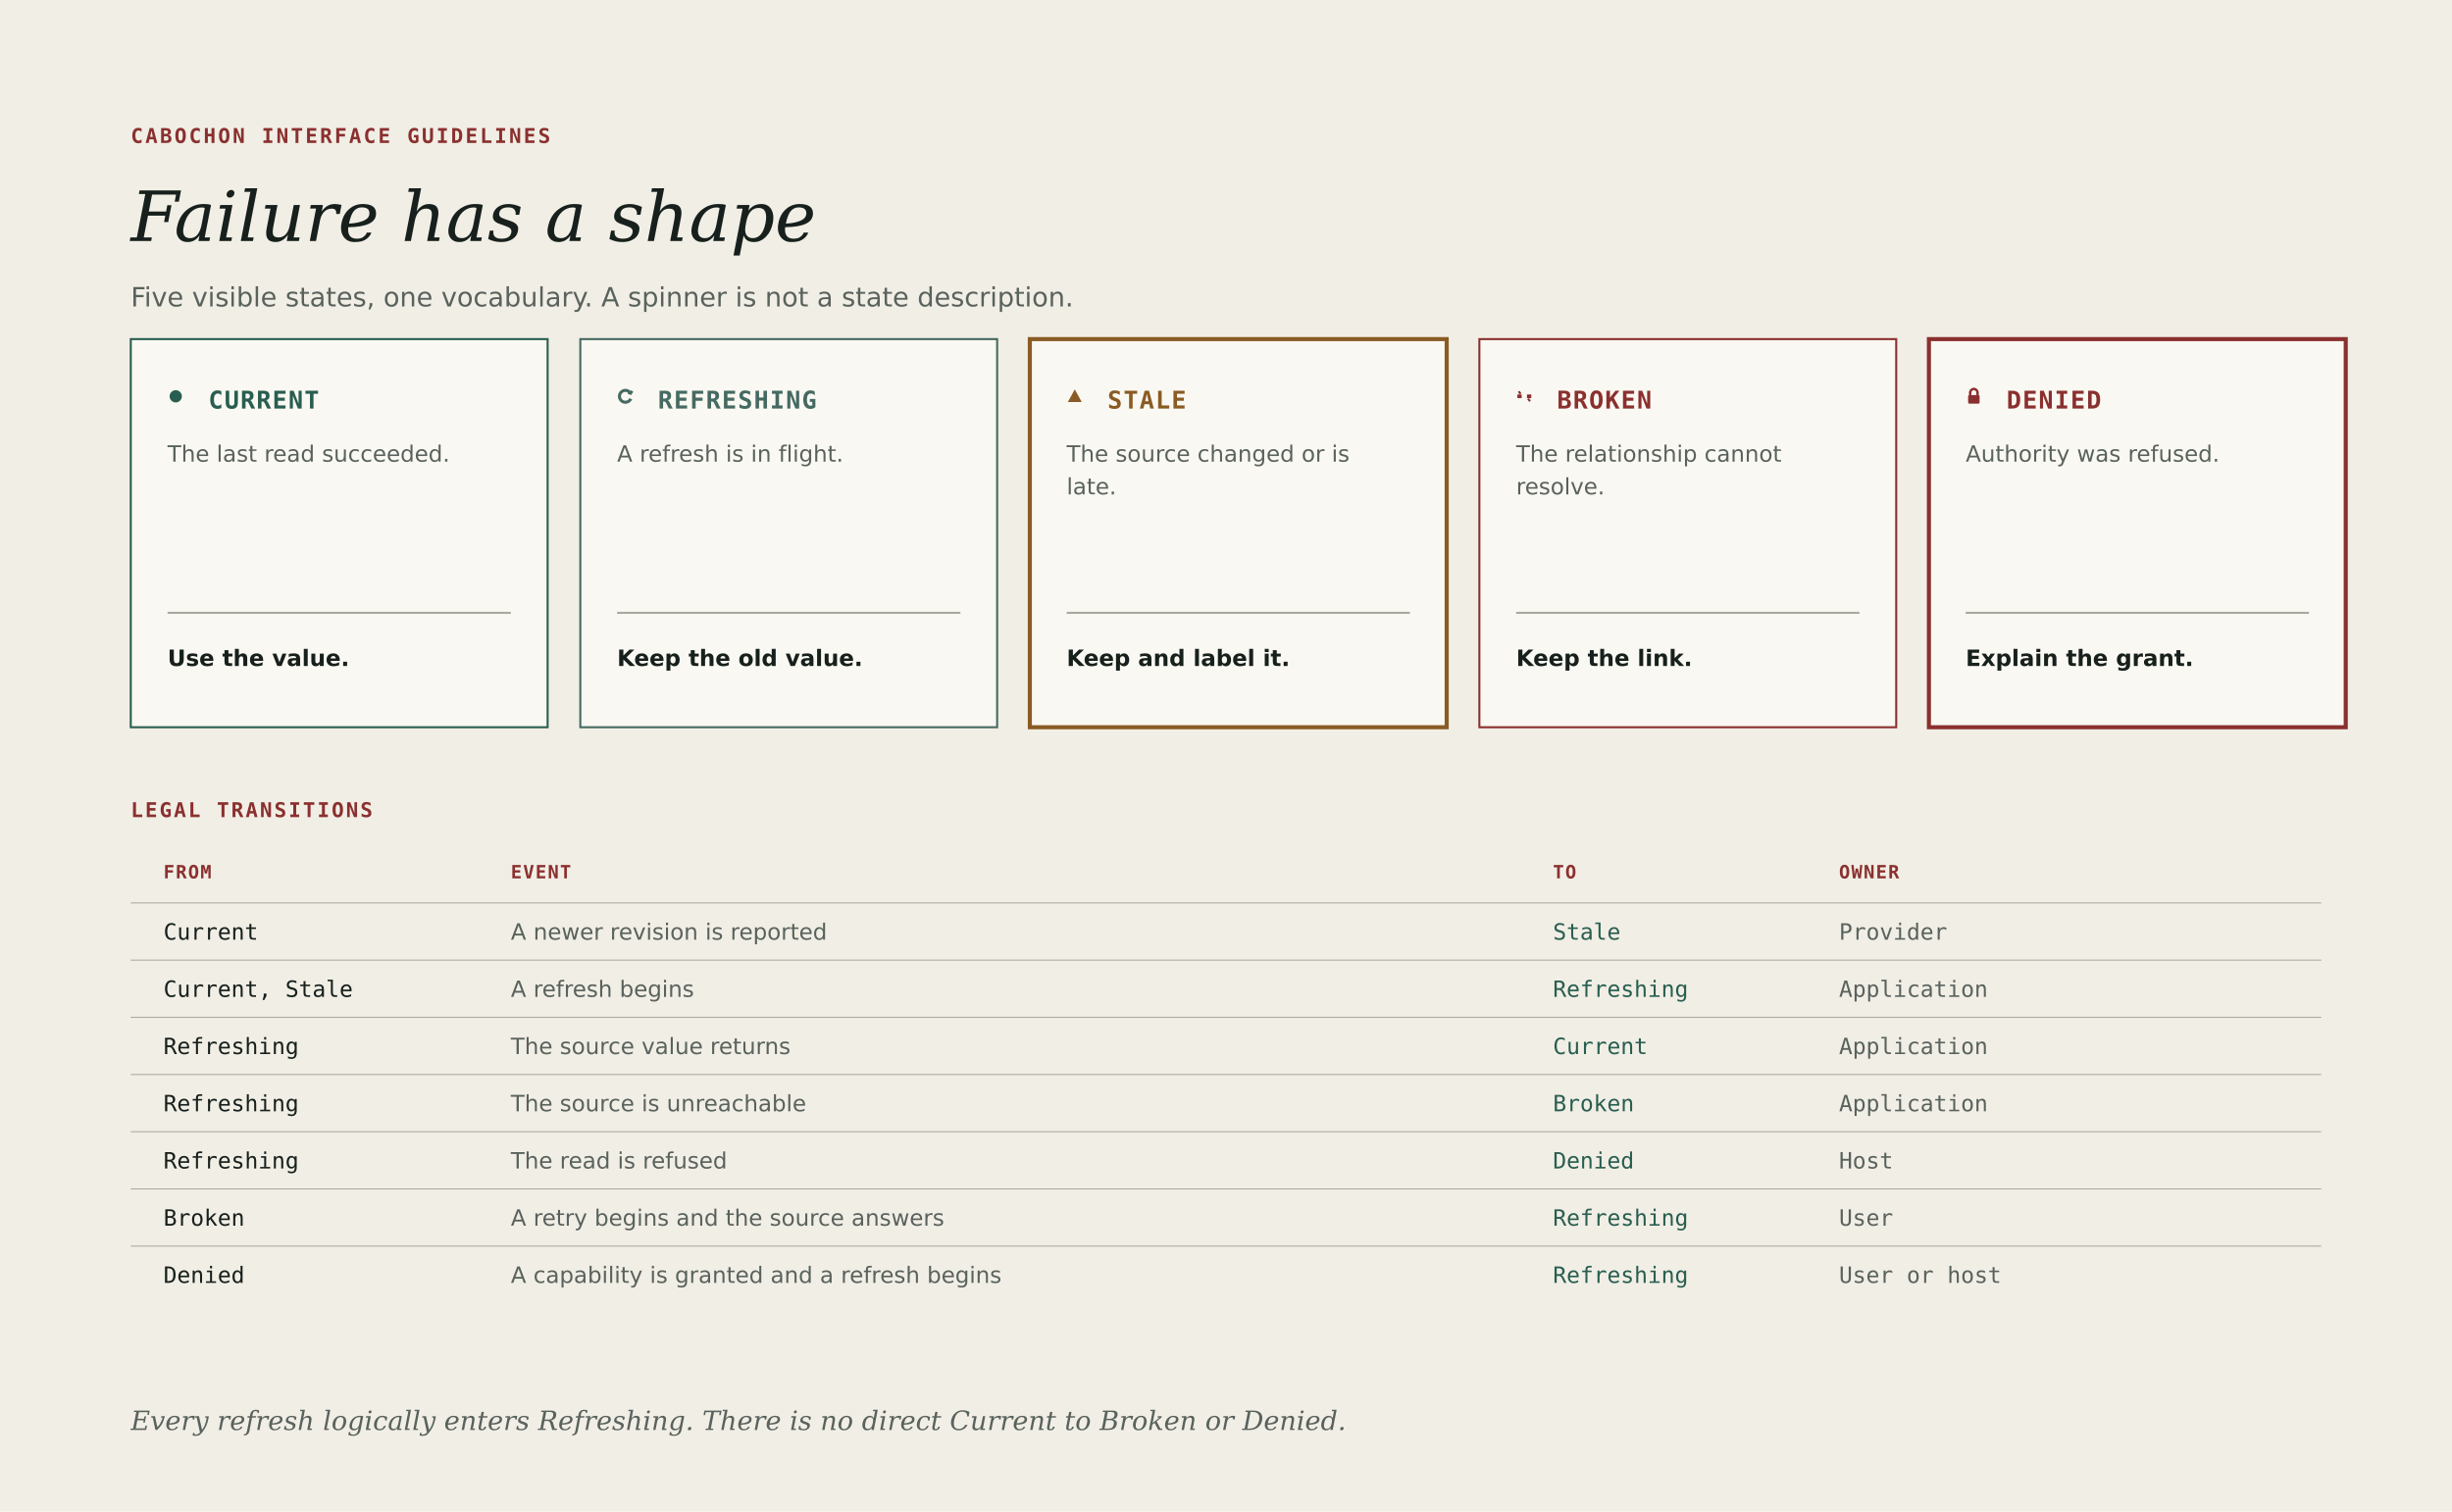
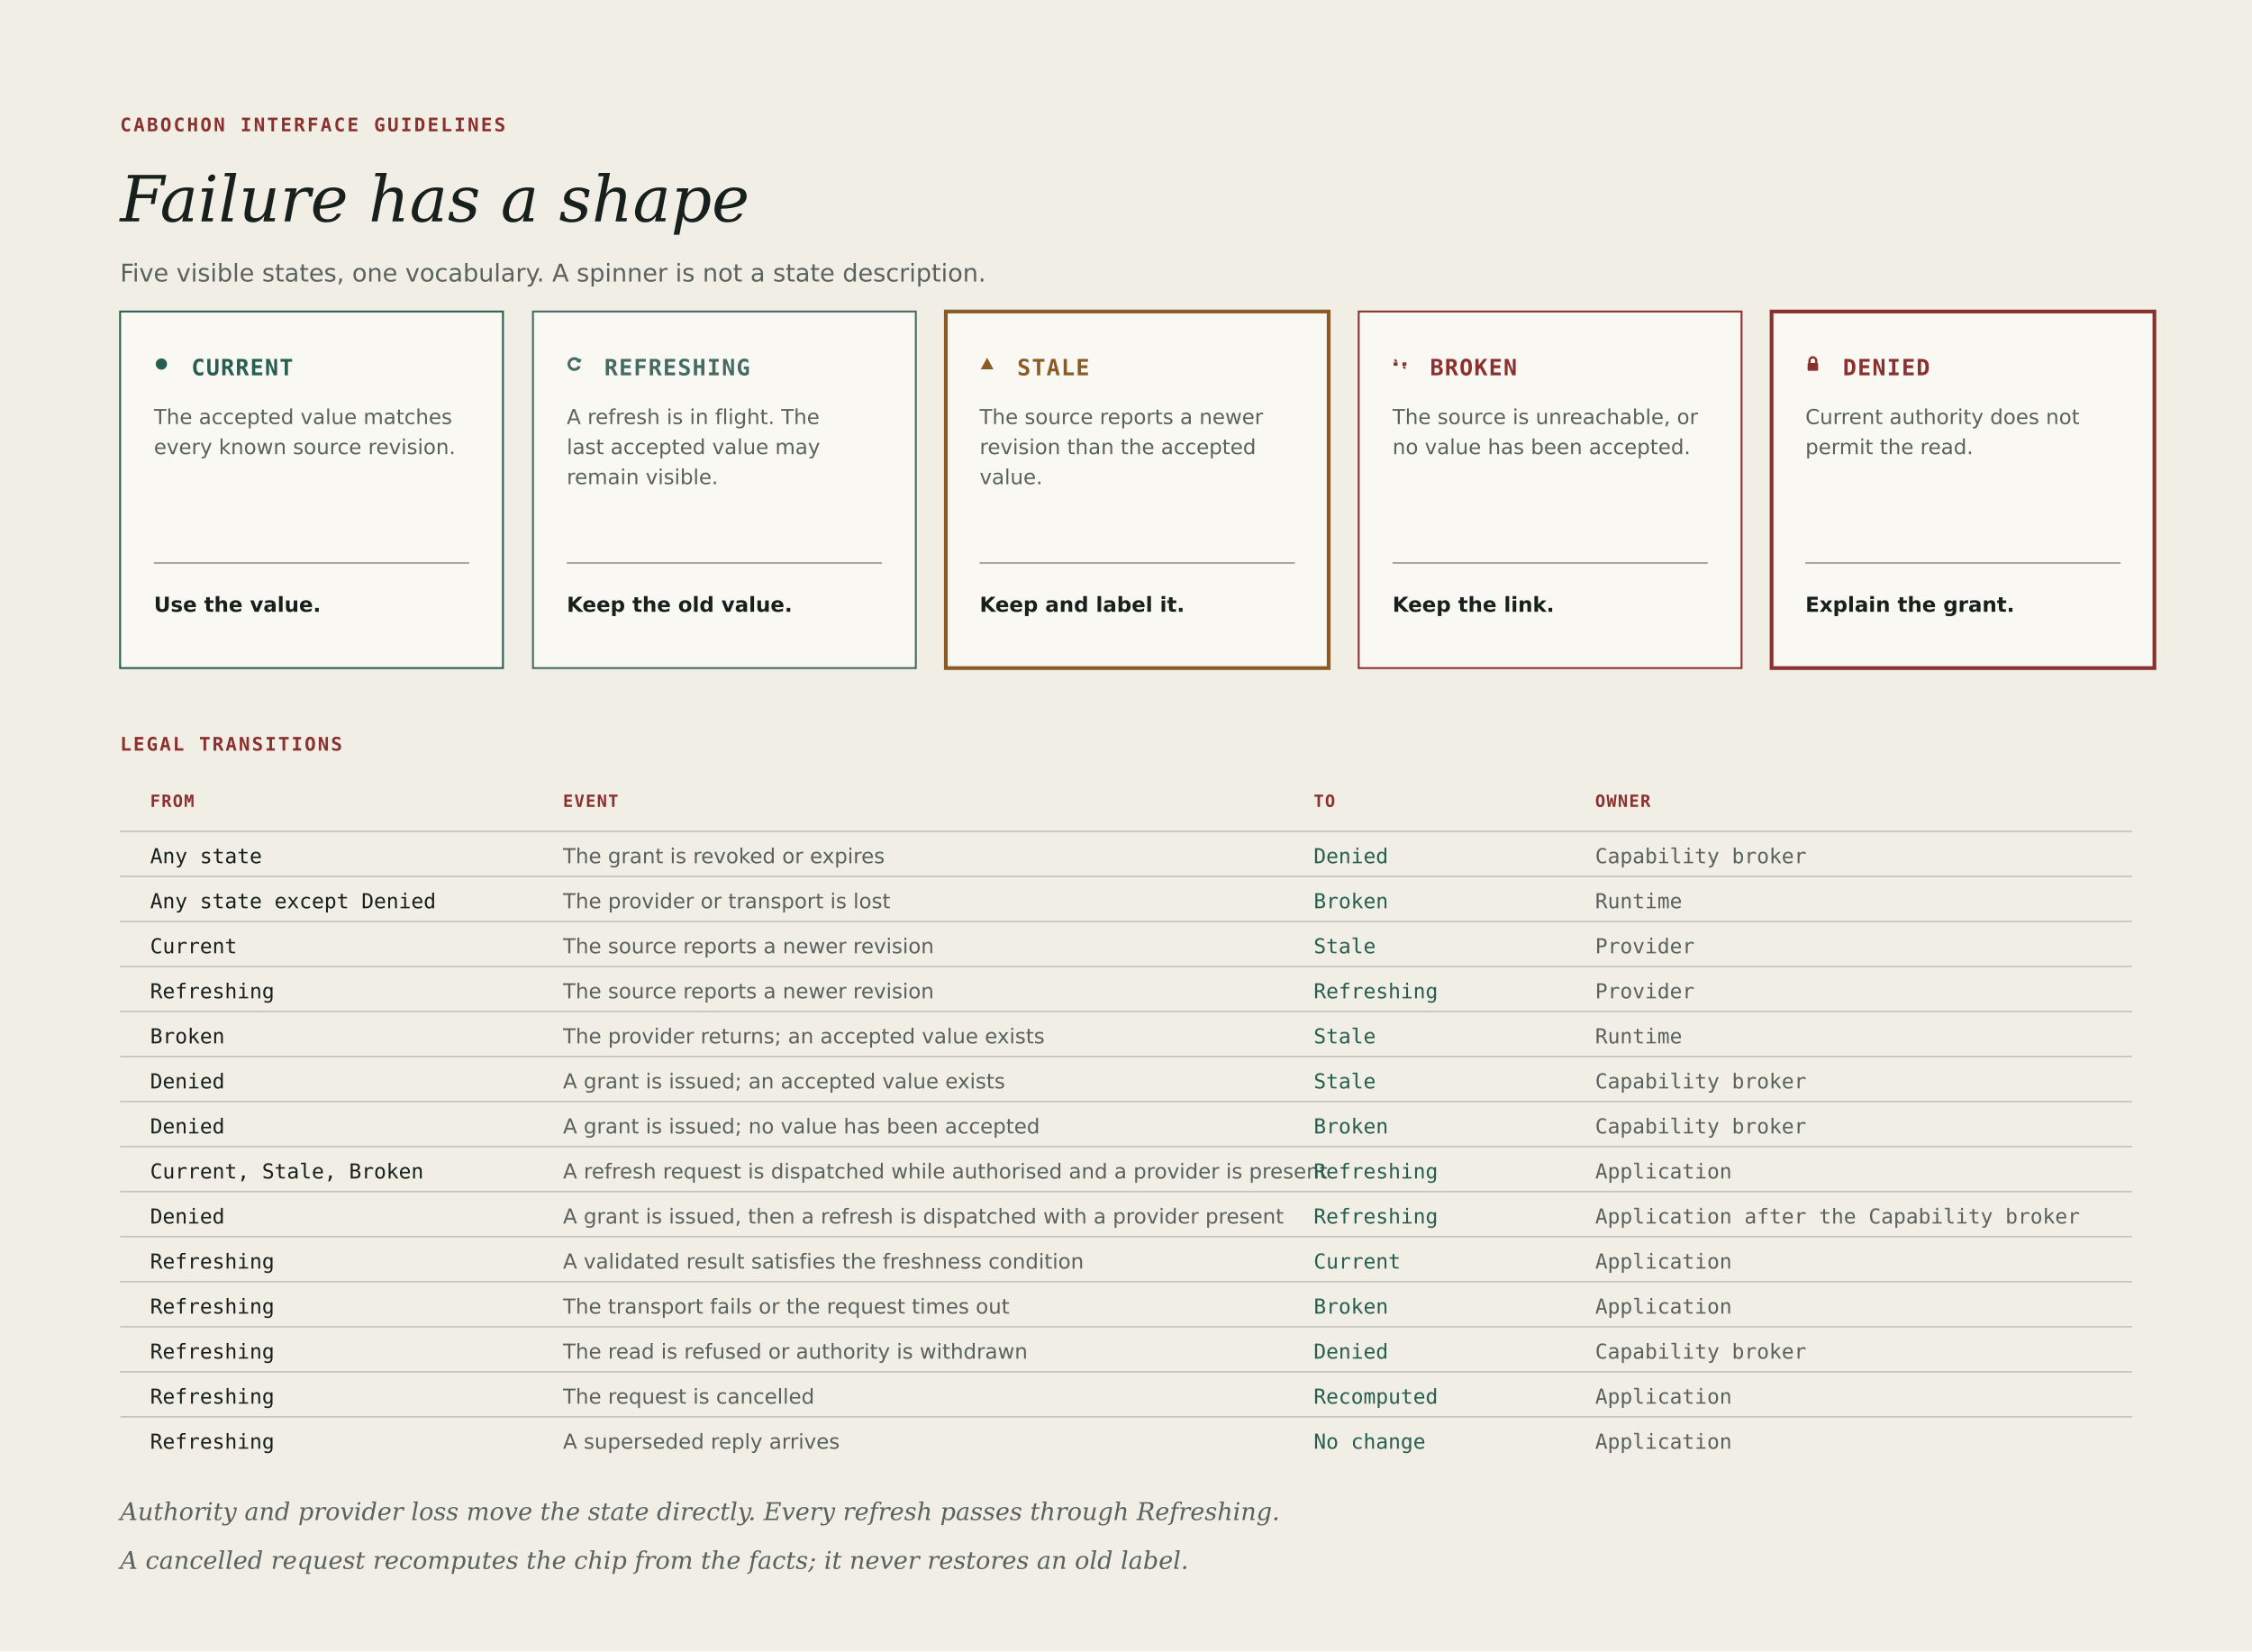
- <svg xmlns="http://www.w3.org/2000/svg" viewBox="0 0 1200 740" width="1200" height="740" role="img" data-figure-class="schematic" data-figure-profile="semantic" aria-labelledby="title desc">
-   <rect width="1200" height="740" fill="#F1EEE5" />
+ <svg xmlns="http://www.w3.org/2000/svg" viewBox="0 0 1200 880" width="1200" height="880" role="img" data-figure-class="schematic" data-figure-profile="semantic" aria-labelledby="title desc">
+   <rect width="1200" height="880" fill="#F1EEE5" />
  <text x="64" y="70" fill="#8A302F" font-family="'DejaVu Sans Mono', 'Liberation Mono', monospace" font-size="10" font-weight="bold" text-anchor="start" font-style="normal" letter-spacing="1.1">CABOCHON INTERFACE GUIDELINES</text>
  <text x="64" y="118" fill="#17201C" font-family="Georgia, 'DejaVu Serif', 'Times New Roman', serif" font-size="34" font-weight="normal" text-anchor="start" font-style="italic">Failure has a shape</text>
  <text x="64" y="150" fill="#59625D" font-family="'DejaVu Sans', 'Liberation Sans', Arial, sans-serif" font-size="13" font-weight="normal" text-anchor="start" font-style="normal">Five visible states, one vocabulary. A spinner is not a state description.</text>
  <g data-mark="dot">
    <rect x="64" y="166" width="204" height="190" fill="#FAF8F2" stroke="#285E50" stroke-width="1" rx="0" />
    <circle cx="86" cy="194" r="3" fill="#285E50" stroke-width="1" />
    <text x="102" y="200" fill="#285E50" font-family="'DejaVu Sans Mono', 'Liberation Mono', monospace" font-size="12" font-weight="bold" text-anchor="start" font-style="normal" letter-spacing="0.6" data-state="Current">CURRENT</text>
-     <text x="82" y="226" fill="#59625D" font-family="'DejaVu Sans', 'Liberation Sans', Arial, sans-serif" font-size="11" font-weight="normal" text-anchor="start" font-style="normal">The last read succeeded.</text>
+     <text x="82" y="226" fill="#59625D" font-family="'DejaVu Sans', 'Liberation Sans', Arial, sans-serif" font-size="11" font-weight="normal" text-anchor="start" font-style="normal">The accepted value matches</text>
+     <text x="82" y="242" fill="#59625D" font-family="'DejaVu Sans', 'Liberation Sans', Arial, sans-serif" font-size="11" font-weight="normal" text-anchor="start" font-style="normal">every known source revision.</text>
    <line x1="82" y1="300" x2="250" y2="300" stroke="#AAA99F" stroke-width="1" />
    <text x="82" y="326" fill="#17201C" font-family="'DejaVu Sans', 'Liberation Sans', Arial, sans-serif" font-size="11" font-weight="bold" text-anchor="start" font-style="normal">Use the value.</text>
  </g>
  <g data-mark="arc">
    <rect x="284" y="166" width="204" height="190" fill="#FAF8F2" stroke="#456A62" stroke-width="1" rx="0" />
    <path d="M 308.60 192.60 A 2.9 2.9 0 1 0 308.70 195.20" fill="none" stroke="#456A62" stroke-width="1.5" />
    <path d="M 309.40 191.40 L 308.60 192.60 L 307.40 192.20" fill="none" stroke="#456A62" stroke-width="1.3" />
    <text x="322" y="200" fill="#456A62" font-family="'DejaVu Sans Mono', 'Liberation Mono', monospace" font-size="12" font-weight="bold" text-anchor="start" font-style="normal" letter-spacing="0.6" data-state="Refreshing">REFRESHING</text>
-     <text x="302" y="226" fill="#59625D" font-family="'DejaVu Sans', 'Liberation Sans', Arial, sans-serif" font-size="11" font-weight="normal" text-anchor="start" font-style="normal">A refresh is in flight.</text>
+     <text x="302" y="226" fill="#59625D" font-family="'DejaVu Sans', 'Liberation Sans', Arial, sans-serif" font-size="11" font-weight="normal" text-anchor="start" font-style="normal">A refresh is in flight. The</text>
+     <text x="302" y="242" fill="#59625D" font-family="'DejaVu Sans', 'Liberation Sans', Arial, sans-serif" font-size="11" font-weight="normal" text-anchor="start" font-style="normal">last accepted value may</text>
+     <text x="302" y="258" fill="#59625D" font-family="'DejaVu Sans', 'Liberation Sans', Arial, sans-serif" font-size="11" font-weight="normal" text-anchor="start" font-style="normal">remain visible.</text>
    <line x1="302" y1="300" x2="470" y2="300" stroke="#AAA99F" stroke-width="1" />
    <text x="302" y="326" fill="#17201C" font-family="'DejaVu Sans', 'Liberation Sans', Arial, sans-serif" font-size="11" font-weight="bold" text-anchor="start" font-style="normal">Keep the old value.</text>
  </g>
  <g data-mark="triangle">
    <rect x="504" y="166" width="204" height="190" fill="#FAF8F2" stroke="#8A5B24" stroke-width="2" rx="0" />
    <path d="M 526.00 190.60 L 529.40 196.80 L 522.60 196.80 Z" fill="#8A5B24" stroke-width="1" />
    <text x="542" y="200" fill="#8A5B24" font-family="'DejaVu Sans Mono', 'Liberation Mono', monospace" font-size="12" font-weight="bold" text-anchor="start" font-style="normal" letter-spacing="0.6" data-state="Stale">STALE</text>
-     <text x="522" y="226" fill="#59625D" font-family="'DejaVu Sans', 'Liberation Sans', Arial, sans-serif" font-size="11" font-weight="normal" text-anchor="start" font-style="normal">The source changed or is</text>
-     <text x="522" y="242" fill="#59625D" font-family="'DejaVu Sans', 'Liberation Sans', Arial, sans-serif" font-size="11" font-weight="normal" text-anchor="start" font-style="normal">late.</text>
+     <text x="522" y="226" fill="#59625D" font-family="'DejaVu Sans', 'Liberation Sans', Arial, sans-serif" font-size="11" font-weight="normal" text-anchor="start" font-style="normal">The source reports a newer</text>
+     <text x="522" y="242" fill="#59625D" font-family="'DejaVu Sans', 'Liberation Sans', Arial, sans-serif" font-size="11" font-weight="normal" text-anchor="start" font-style="normal">revision than the accepted</text>
+     <text x="522" y="258" fill="#59625D" font-family="'DejaVu Sans', 'Liberation Sans', Arial, sans-serif" font-size="11" font-weight="normal" text-anchor="start" font-style="normal">value.</text>
    <line x1="522" y1="300" x2="690" y2="300" stroke="#AAA99F" stroke-width="1" />
    <text x="522" y="326" fill="#17201C" font-family="'DejaVu Sans', 'Liberation Sans', Arial, sans-serif" font-size="11" font-weight="bold" text-anchor="start" font-style="normal">Keep and label it.</text>
  </g>
  <g data-mark="broken">
    <rect x="724" y="166" width="204" height="190" fill="#FAF8F2" stroke="#8A302F" stroke-width="1" rx="0" />
    <line x1="742.6" y1="194" x2="744.7" y2="194" stroke="#8A302F" stroke-width="1.8" />
    <line x1="747.3" y1="194" x2="749.4" y2="194" stroke="#8A302F" stroke-width="1.8" />
    <line x1="743.2" y1="191.6" x2="744.2" y2="192.8" stroke="#8A302F" stroke-width="1" />
    <line x1="748.8" y1="196.4" x2="747.8" y2="195.2" stroke="#8A302F" stroke-width="1" />
    <text x="762" y="200" fill="#8A302F" font-family="'DejaVu Sans Mono', 'Liberation Mono', monospace" font-size="12" font-weight="bold" text-anchor="start" font-style="normal" letter-spacing="0.6" data-state="Broken">BROKEN</text>
-     <text x="742" y="226" fill="#59625D" font-family="'DejaVu Sans', 'Liberation Sans', Arial, sans-serif" font-size="11" font-weight="normal" text-anchor="start" font-style="normal">The relationship cannot</text>
-     <text x="742" y="242" fill="#59625D" font-family="'DejaVu Sans', 'Liberation Sans', Arial, sans-serif" font-size="11" font-weight="normal" text-anchor="start" font-style="normal">resolve.</text>
+     <text x="742" y="226" fill="#59625D" font-family="'DejaVu Sans', 'Liberation Sans', Arial, sans-serif" font-size="11" font-weight="normal" text-anchor="start" font-style="normal">The source is unreachable, or</text>
+     <text x="742" y="242" fill="#59625D" font-family="'DejaVu Sans', 'Liberation Sans', Arial, sans-serif" font-size="11" font-weight="normal" text-anchor="start" font-style="normal">no value has been accepted.</text>
    <line x1="742" y1="300" x2="910" y2="300" stroke="#AAA99F" stroke-width="1" />
    <text x="742" y="326" fill="#17201C" font-family="'DejaVu Sans', 'Liberation Sans', Arial, sans-serif" font-size="11" font-weight="bold" text-anchor="start" font-style="normal">Keep the link.</text>
  </g>
  <g data-mark="lock">
    <rect x="944" y="166" width="204" height="190" fill="#FAF8F2" stroke="#8A302F" stroke-width="2" rx="0" />
    <path d="M 964.20 193.40 L 964.20 192.20 A 1.8 1.8 0 0 1 967.80 192.20 L 967.80 193.40" fill="none" stroke="#8A302F" stroke-width="1.2" />
    <rect x="963.2" y="193.4" width="5.6" height="4.2" fill="#8A302F" stroke-width="1" rx="0.6" />
    <text x="982" y="200" fill="#8A302F" font-family="'DejaVu Sans Mono', 'Liberation Mono', monospace" font-size="12" font-weight="bold" text-anchor="start" font-style="normal" letter-spacing="0.6" data-state="Denied">DENIED</text>
-     <text x="962" y="226" fill="#59625D" font-family="'DejaVu Sans', 'Liberation Sans', Arial, sans-serif" font-size="11" font-weight="normal" text-anchor="start" font-style="normal">Authority was refused.</text>
+     <text x="962" y="226" fill="#59625D" font-family="'DejaVu Sans', 'Liberation Sans', Arial, sans-serif" font-size="11" font-weight="normal" text-anchor="start" font-style="normal">Current authority does not</text>
+     <text x="962" y="242" fill="#59625D" font-family="'DejaVu Sans', 'Liberation Sans', Arial, sans-serif" font-size="11" font-weight="normal" text-anchor="start" font-style="normal">permit the read.</text>
    <line x1="962" y1="300" x2="1130" y2="300" stroke="#AAA99F" stroke-width="1" />
    <text x="962" y="326" fill="#17201C" font-family="'DejaVu Sans', 'Liberation Sans', Arial, sans-serif" font-size="11" font-weight="bold" text-anchor="start" font-style="normal">Explain the grant.</text>
  </g>
  <text x="64" y="400" fill="#8A302F" font-family="'DejaVu Sans Mono', 'Liberation Mono', monospace" font-size="10" font-weight="bold" text-anchor="start" font-style="normal" letter-spacing="1">LEGAL TRANSITIONS</text>
  <text x="80" y="430" fill="#8A302F" font-family="'DejaVu Sans Mono', 'Liberation Mono', monospace" font-size="9" font-weight="bold" text-anchor="start" font-style="normal" letter-spacing="0.6">FROM</text>
-   <text x="250" y="430" fill="#8A302F" font-family="'DejaVu Sans Mono', 'Liberation Mono', monospace" font-size="9" font-weight="bold" text-anchor="start" font-style="normal" letter-spacing="0.6">EVENT</text>
-   <text x="760" y="430" fill="#8A302F" font-family="'DejaVu Sans Mono', 'Liberation Mono', monospace" font-size="9" font-weight="bold" text-anchor="start" font-style="normal" letter-spacing="0.6">TO</text>
-   <text x="900" y="430" fill="#8A302F" font-family="'DejaVu Sans Mono', 'Liberation Mono', monospace" font-size="9" font-weight="bold" text-anchor="start" font-style="normal" letter-spacing="0.6">OWNER</text>
-   <line x1="64" y1="442" x2="1136" y2="442" stroke="#AAA99F" stroke-width="0.5" />
-   <text x="80" y="460" fill="#17201C" font-family="'DejaVu Sans Mono', 'Liberation Mono', monospace" font-size="11" font-weight="normal" text-anchor="start" font-style="normal">Current</text>
-   <text x="250" y="460" fill="#59625D" font-family="'DejaVu Sans', 'Liberation Sans', Arial, sans-serif" font-size="11" font-weight="normal" text-anchor="start" font-style="normal">A newer revision is reported</text>
-   <text x="760" y="460" fill="#285E50" font-family="'DejaVu Sans Mono', 'Liberation Mono', monospace" font-size="11" font-weight="normal" text-anchor="start" font-style="normal">Stale</text>
-   <text x="900" y="460" fill="#59625D" font-family="'DejaVu Sans Mono', 'Liberation Mono', monospace" font-size="11" font-weight="normal" text-anchor="start" font-style="normal">Provider</text>
-   <line x1="64" y1="470" x2="1136" y2="470" stroke="#AAA99F" stroke-width="0.5" />
-   <text x="80" y="488" fill="#17201C" font-family="'DejaVu Sans Mono', 'Liberation Mono', monospace" font-size="11" font-weight="normal" text-anchor="start" font-style="normal">Current, Stale</text>
-   <text x="250" y="488" fill="#59625D" font-family="'DejaVu Sans', 'Liberation Sans', Arial, sans-serif" font-size="11" font-weight="normal" text-anchor="start" font-style="normal">A refresh begins</text>
-   <text x="760" y="488" fill="#285E50" font-family="'DejaVu Sans Mono', 'Liberation Mono', monospace" font-size="11" font-weight="normal" text-anchor="start" font-style="normal">Refreshing</text>
-   <text x="900" y="488" fill="#59625D" font-family="'DejaVu Sans Mono', 'Liberation Mono', monospace" font-size="11" font-weight="normal" text-anchor="start" font-style="normal">Application</text>
-   <line x1="64" y1="498" x2="1136" y2="498" stroke="#AAA99F" stroke-width="0.5" />
-   <text x="80" y="516" fill="#17201C" font-family="'DejaVu Sans Mono', 'Liberation Mono', monospace" font-size="11" font-weight="normal" text-anchor="start" font-style="normal">Refreshing</text>
-   <text x="250" y="516" fill="#59625D" font-family="'DejaVu Sans', 'Liberation Sans', Arial, sans-serif" font-size="11" font-weight="normal" text-anchor="start" font-style="normal">The source value returns</text>
-   <text x="760" y="516" fill="#285E50" font-family="'DejaVu Sans Mono', 'Liberation Mono', monospace" font-size="11" font-weight="normal" text-anchor="start" font-style="normal">Current</text>
-   <text x="900" y="516" fill="#59625D" font-family="'DejaVu Sans Mono', 'Liberation Mono', monospace" font-size="11" font-weight="normal" text-anchor="start" font-style="normal">Application</text>
-   <line x1="64" y1="526" x2="1136" y2="526" stroke="#AAA99F" stroke-width="0.5" />
-   <text x="80" y="544" fill="#17201C" font-family="'DejaVu Sans Mono', 'Liberation Mono', monospace" font-size="11" font-weight="normal" text-anchor="start" font-style="normal">Refreshing</text>
-   <text x="250" y="544" fill="#59625D" font-family="'DejaVu Sans', 'Liberation Sans', Arial, sans-serif" font-size="11" font-weight="normal" text-anchor="start" font-style="normal">The source is unreachable</text>
-   <text x="760" y="544" fill="#285E50" font-family="'DejaVu Sans Mono', 'Liberation Mono', monospace" font-size="11" font-weight="normal" text-anchor="start" font-style="normal">Broken</text>
-   <text x="900" y="544" fill="#59625D" font-family="'DejaVu Sans Mono', 'Liberation Mono', monospace" font-size="11" font-weight="normal" text-anchor="start" font-style="normal">Application</text>
-   <line x1="64" y1="554" x2="1136" y2="554" stroke="#AAA99F" stroke-width="0.5" />
-   <text x="80" y="572" fill="#17201C" font-family="'DejaVu Sans Mono', 'Liberation Mono', monospace" font-size="11" font-weight="normal" text-anchor="start" font-style="normal">Refreshing</text>
-   <text x="250" y="572" fill="#59625D" font-family="'DejaVu Sans', 'Liberation Sans', Arial, sans-serif" font-size="11" font-weight="normal" text-anchor="start" font-style="normal">The read is refused</text>
-   <text x="760" y="572" fill="#285E50" font-family="'DejaVu Sans Mono', 'Liberation Mono', monospace" font-size="11" font-weight="normal" text-anchor="start" font-style="normal">Denied</text>
-   <text x="900" y="572" fill="#59625D" font-family="'DejaVu Sans Mono', 'Liberation Mono', monospace" font-size="11" font-weight="normal" text-anchor="start" font-style="normal">Host</text>
-   <line x1="64" y1="582" x2="1136" y2="582" stroke="#AAA99F" stroke-width="0.5" />
-   <text x="80" y="600" fill="#17201C" font-family="'DejaVu Sans Mono', 'Liberation Mono', monospace" font-size="11" font-weight="normal" text-anchor="start" font-style="normal">Broken</text>
-   <text x="250" y="600" fill="#59625D" font-family="'DejaVu Sans', 'Liberation Sans', Arial, sans-serif" font-size="11" font-weight="normal" text-anchor="start" font-style="normal">A retry begins and the source answers</text>
-   <text x="760" y="600" fill="#285E50" font-family="'DejaVu Sans Mono', 'Liberation Mono', monospace" font-size="11" font-weight="normal" text-anchor="start" font-style="normal">Refreshing</text>
-   <text x="900" y="600" fill="#59625D" font-family="'DejaVu Sans Mono', 'Liberation Mono', monospace" font-size="11" font-weight="normal" text-anchor="start" font-style="normal">User</text>
-   <line x1="64" y1="610" x2="1136" y2="610" stroke="#AAA99F" stroke-width="0.5" />
-   <text x="80" y="628" fill="#17201C" font-family="'DejaVu Sans Mono', 'Liberation Mono', monospace" font-size="11" font-weight="normal" text-anchor="start" font-style="normal">Denied</text>
-   <text x="250" y="628" fill="#59625D" font-family="'DejaVu Sans', 'Liberation Sans', Arial, sans-serif" font-size="11" font-weight="normal" text-anchor="start" font-style="normal">A capability is granted and a refresh begins</text>
-   <text x="760" y="628" fill="#285E50" font-family="'DejaVu Sans Mono', 'Liberation Mono', monospace" font-size="11" font-weight="normal" text-anchor="start" font-style="normal">Refreshing</text>
-   <text x="900" y="628" fill="#59625D" font-family="'DejaVu Sans Mono', 'Liberation Mono', monospace" font-size="11" font-weight="normal" text-anchor="start" font-style="normal">User or host</text>
-   <text x="64" y="700" fill="#59625D" font-family="Georgia, 'DejaVu Serif', 'Times New Roman', serif" font-size="13" font-weight="normal" text-anchor="start" font-style="italic">Every refresh logically enters Refreshing. There is no direct Current to Broken or Denied.</text>
+   <text x="300" y="430" fill="#8A302F" font-family="'DejaVu Sans Mono', 'Liberation Mono', monospace" font-size="9" font-weight="bold" text-anchor="start" font-style="normal" letter-spacing="0.6">EVENT</text>
+   <text x="700" y="430" fill="#8A302F" font-family="'DejaVu Sans Mono', 'Liberation Mono', monospace" font-size="9" font-weight="bold" text-anchor="start" font-style="normal" letter-spacing="0.6">TO</text>
+   <text x="850" y="430" fill="#8A302F" font-family="'DejaVu Sans Mono', 'Liberation Mono', monospace" font-size="9" font-weight="bold" text-anchor="start" font-style="normal" letter-spacing="0.6">OWNER</text>
+   <line x1="64" y1="443" x2="1136" y2="443" stroke="#AAA99F" stroke-width="0.5" />
+   <text x="80" y="460" fill="#17201C" font-family="'DejaVu Sans Mono', 'Liberation Mono', monospace" font-size="11" font-weight="normal" text-anchor="start" font-style="normal">Any state</text>
+   <text x="300" y="460" fill="#59625D" font-family="'DejaVu Sans', 'Liberation Sans', Arial, sans-serif" font-size="11" font-weight="normal" text-anchor="start" font-style="normal">The grant is revoked or expires</text>
+   <text x="700" y="460" fill="#285E50" font-family="'DejaVu Sans Mono', 'Liberation Mono', monospace" font-size="11" font-weight="normal" text-anchor="start" font-style="normal">Denied</text>
+   <text x="850" y="460" fill="#59625D" font-family="'DejaVu Sans Mono', 'Liberation Mono', monospace" font-size="11" font-weight="normal" text-anchor="start" font-style="normal">Capability broker</text>
+   <line x1="64" y1="467" x2="1136" y2="467" stroke="#AAA99F" stroke-width="0.5" />
+   <text x="80" y="484" fill="#17201C" font-family="'DejaVu Sans Mono', 'Liberation Mono', monospace" font-size="11" font-weight="normal" text-anchor="start" font-style="normal">Any state except Denied</text>
+   <text x="300" y="484" fill="#59625D" font-family="'DejaVu Sans', 'Liberation Sans', Arial, sans-serif" font-size="11" font-weight="normal" text-anchor="start" font-style="normal">The provider or transport is lost</text>
+   <text x="700" y="484" fill="#285E50" font-family="'DejaVu Sans Mono', 'Liberation Mono', monospace" font-size="11" font-weight="normal" text-anchor="start" font-style="normal">Broken</text>
+   <text x="850" y="484" fill="#59625D" font-family="'DejaVu Sans Mono', 'Liberation Mono', monospace" font-size="11" font-weight="normal" text-anchor="start" font-style="normal">Runtime</text>
+   <line x1="64" y1="491" x2="1136" y2="491" stroke="#AAA99F" stroke-width="0.5" />
+   <text x="80" y="508" fill="#17201C" font-family="'DejaVu Sans Mono', 'Liberation Mono', monospace" font-size="11" font-weight="normal" text-anchor="start" font-style="normal">Current</text>
+   <text x="300" y="508" fill="#59625D" font-family="'DejaVu Sans', 'Liberation Sans', Arial, sans-serif" font-size="11" font-weight="normal" text-anchor="start" font-style="normal">The source reports a newer revision</text>
+   <text x="700" y="508" fill="#285E50" font-family="'DejaVu Sans Mono', 'Liberation Mono', monospace" font-size="11" font-weight="normal" text-anchor="start" font-style="normal">Stale</text>
+   <text x="850" y="508" fill="#59625D" font-family="'DejaVu Sans Mono', 'Liberation Mono', monospace" font-size="11" font-weight="normal" text-anchor="start" font-style="normal">Provider</text>
+   <line x1="64" y1="515" x2="1136" y2="515" stroke="#AAA99F" stroke-width="0.5" />
+   <text x="80" y="532" fill="#17201C" font-family="'DejaVu Sans Mono', 'Liberation Mono', monospace" font-size="11" font-weight="normal" text-anchor="start" font-style="normal">Refreshing</text>
+   <text x="300" y="532" fill="#59625D" font-family="'DejaVu Sans', 'Liberation Sans', Arial, sans-serif" font-size="11" font-weight="normal" text-anchor="start" font-style="normal">The source reports a newer revision</text>
+   <text x="700" y="532" fill="#285E50" font-family="'DejaVu Sans Mono', 'Liberation Mono', monospace" font-size="11" font-weight="normal" text-anchor="start" font-style="normal">Refreshing</text>
+   <text x="850" y="532" fill="#59625D" font-family="'DejaVu Sans Mono', 'Liberation Mono', monospace" font-size="11" font-weight="normal" text-anchor="start" font-style="normal">Provider</text>
+   <line x1="64" y1="539" x2="1136" y2="539" stroke="#AAA99F" stroke-width="0.5" />
+   <text x="80" y="556" fill="#17201C" font-family="'DejaVu Sans Mono', 'Liberation Mono', monospace" font-size="11" font-weight="normal" text-anchor="start" font-style="normal">Broken</text>
+   <text x="300" y="556" fill="#59625D" font-family="'DejaVu Sans', 'Liberation Sans', Arial, sans-serif" font-size="11" font-weight="normal" text-anchor="start" font-style="normal">The provider returns; an accepted value exists</text>
+   <text x="700" y="556" fill="#285E50" font-family="'DejaVu Sans Mono', 'Liberation Mono', monospace" font-size="11" font-weight="normal" text-anchor="start" font-style="normal">Stale</text>
+   <text x="850" y="556" fill="#59625D" font-family="'DejaVu Sans Mono', 'Liberation Mono', monospace" font-size="11" font-weight="normal" text-anchor="start" font-style="normal">Runtime</text>
+   <line x1="64" y1="563" x2="1136" y2="563" stroke="#AAA99F" stroke-width="0.5" />
+   <text x="80" y="580" fill="#17201C" font-family="'DejaVu Sans Mono', 'Liberation Mono', monospace" font-size="11" font-weight="normal" text-anchor="start" font-style="normal">Denied</text>
+   <text x="300" y="580" fill="#59625D" font-family="'DejaVu Sans', 'Liberation Sans', Arial, sans-serif" font-size="11" font-weight="normal" text-anchor="start" font-style="normal">A grant is issued; an accepted value exists</text>
+   <text x="700" y="580" fill="#285E50" font-family="'DejaVu Sans Mono', 'Liberation Mono', monospace" font-size="11" font-weight="normal" text-anchor="start" font-style="normal">Stale</text>
+   <text x="850" y="580" fill="#59625D" font-family="'DejaVu Sans Mono', 'Liberation Mono', monospace" font-size="11" font-weight="normal" text-anchor="start" font-style="normal">Capability broker</text>
+   <line x1="64" y1="587" x2="1136" y2="587" stroke="#AAA99F" stroke-width="0.5" />
+   <text x="80" y="604" fill="#17201C" font-family="'DejaVu Sans Mono', 'Liberation Mono', monospace" font-size="11" font-weight="normal" text-anchor="start" font-style="normal">Denied</text>
+   <text x="300" y="604" fill="#59625D" font-family="'DejaVu Sans', 'Liberation Sans', Arial, sans-serif" font-size="11" font-weight="normal" text-anchor="start" font-style="normal">A grant is issued; no value has been accepted</text>
+   <text x="700" y="604" fill="#285E50" font-family="'DejaVu Sans Mono', 'Liberation Mono', monospace" font-size="11" font-weight="normal" text-anchor="start" font-style="normal">Broken</text>
+   <text x="850" y="604" fill="#59625D" font-family="'DejaVu Sans Mono', 'Liberation Mono', monospace" font-size="11" font-weight="normal" text-anchor="start" font-style="normal">Capability broker</text>
+   <line x1="64" y1="611" x2="1136" y2="611" stroke="#AAA99F" stroke-width="0.5" />
+   <text x="80" y="628" fill="#17201C" font-family="'DejaVu Sans Mono', 'Liberation Mono', monospace" font-size="11" font-weight="normal" text-anchor="start" font-style="normal">Current, Stale, Broken</text>
+   <text x="300" y="628" fill="#59625D" font-family="'DejaVu Sans', 'Liberation Sans', Arial, sans-serif" font-size="11" font-weight="normal" text-anchor="start" font-style="normal">A refresh request is dispatched while authorised and a provider is present</text>
+   <text x="700" y="628" fill="#285E50" font-family="'DejaVu Sans Mono', 'Liberation Mono', monospace" font-size="11" font-weight="normal" text-anchor="start" font-style="normal">Refreshing</text>
+   <text x="850" y="628" fill="#59625D" font-family="'DejaVu Sans Mono', 'Liberation Mono', monospace" font-size="11" font-weight="normal" text-anchor="start" font-style="normal">Application</text>
+   <line x1="64" y1="635" x2="1136" y2="635" stroke="#AAA99F" stroke-width="0.5" />
+   <text x="80" y="652" fill="#17201C" font-family="'DejaVu Sans Mono', 'Liberation Mono', monospace" font-size="11" font-weight="normal" text-anchor="start" font-style="normal">Denied</text>
+   <text x="300" y="652" fill="#59625D" font-family="'DejaVu Sans', 'Liberation Sans', Arial, sans-serif" font-size="11" font-weight="normal" text-anchor="start" font-style="normal">A grant is issued, then a refresh is dispatched with a provider present</text>
+   <text x="700" y="652" fill="#285E50" font-family="'DejaVu Sans Mono', 'Liberation Mono', monospace" font-size="11" font-weight="normal" text-anchor="start" font-style="normal">Refreshing</text>
+   <text x="850" y="652" fill="#59625D" font-family="'DejaVu Sans Mono', 'Liberation Mono', monospace" font-size="11" font-weight="normal" text-anchor="start" font-style="normal">Application after the Capability broker</text>
+   <line x1="64" y1="659" x2="1136" y2="659" stroke="#AAA99F" stroke-width="0.5" />
+   <text x="80" y="676" fill="#17201C" font-family="'DejaVu Sans Mono', 'Liberation Mono', monospace" font-size="11" font-weight="normal" text-anchor="start" font-style="normal">Refreshing</text>
+   <text x="300" y="676" fill="#59625D" font-family="'DejaVu Sans', 'Liberation Sans', Arial, sans-serif" font-size="11" font-weight="normal" text-anchor="start" font-style="normal">A validated result satisfies the freshness condition</text>
+   <text x="700" y="676" fill="#285E50" font-family="'DejaVu Sans Mono', 'Liberation Mono', monospace" font-size="11" font-weight="normal" text-anchor="start" font-style="normal">Current</text>
+   <text x="850" y="676" fill="#59625D" font-family="'DejaVu Sans Mono', 'Liberation Mono', monospace" font-size="11" font-weight="normal" text-anchor="start" font-style="normal">Application</text>
+   <line x1="64" y1="683" x2="1136" y2="683" stroke="#AAA99F" stroke-width="0.5" />
+   <text x="80" y="700" fill="#17201C" font-family="'DejaVu Sans Mono', 'Liberation Mono', monospace" font-size="11" font-weight="normal" text-anchor="start" font-style="normal">Refreshing</text>
+   <text x="300" y="700" fill="#59625D" font-family="'DejaVu Sans', 'Liberation Sans', Arial, sans-serif" font-size="11" font-weight="normal" text-anchor="start" font-style="normal">The transport fails or the request times out</text>
+   <text x="700" y="700" fill="#285E50" font-family="'DejaVu Sans Mono', 'Liberation Mono', monospace" font-size="11" font-weight="normal" text-anchor="start" font-style="normal">Broken</text>
+   <text x="850" y="700" fill="#59625D" font-family="'DejaVu Sans Mono', 'Liberation Mono', monospace" font-size="11" font-weight="normal" text-anchor="start" font-style="normal">Application</text>
+   <line x1="64" y1="707" x2="1136" y2="707" stroke="#AAA99F" stroke-width="0.5" />
+   <text x="80" y="724" fill="#17201C" font-family="'DejaVu Sans Mono', 'Liberation Mono', monospace" font-size="11" font-weight="normal" text-anchor="start" font-style="normal">Refreshing</text>
+   <text x="300" y="724" fill="#59625D" font-family="'DejaVu Sans', 'Liberation Sans', Arial, sans-serif" font-size="11" font-weight="normal" text-anchor="start" font-style="normal">The read is refused or authority is withdrawn</text>
+   <text x="700" y="724" fill="#285E50" font-family="'DejaVu Sans Mono', 'Liberation Mono', monospace" font-size="11" font-weight="normal" text-anchor="start" font-style="normal">Denied</text>
+   <text x="850" y="724" fill="#59625D" font-family="'DejaVu Sans Mono', 'Liberation Mono', monospace" font-size="11" font-weight="normal" text-anchor="start" font-style="normal">Capability broker</text>
+   <line x1="64" y1="731" x2="1136" y2="731" stroke="#AAA99F" stroke-width="0.5" />
+   <text x="80" y="748" fill="#17201C" font-family="'DejaVu Sans Mono', 'Liberation Mono', monospace" font-size="11" font-weight="normal" text-anchor="start" font-style="normal">Refreshing</text>
+   <text x="300" y="748" fill="#59625D" font-family="'DejaVu Sans', 'Liberation Sans', Arial, sans-serif" font-size="11" font-weight="normal" text-anchor="start" font-style="normal">The request is cancelled</text>
+   <text x="700" y="748" fill="#285E50" font-family="'DejaVu Sans Mono', 'Liberation Mono', monospace" font-size="11" font-weight="normal" text-anchor="start" font-style="normal">Recomputed</text>
+   <text x="850" y="748" fill="#59625D" font-family="'DejaVu Sans Mono', 'Liberation Mono', monospace" font-size="11" font-weight="normal" text-anchor="start" font-style="normal">Application</text>
+   <line x1="64" y1="755" x2="1136" y2="755" stroke="#AAA99F" stroke-width="0.5" />
+   <text x="80" y="772" fill="#17201C" font-family="'DejaVu Sans Mono', 'Liberation Mono', monospace" font-size="11" font-weight="normal" text-anchor="start" font-style="normal">Refreshing</text>
+   <text x="300" y="772" fill="#59625D" font-family="'DejaVu Sans', 'Liberation Sans', Arial, sans-serif" font-size="11" font-weight="normal" text-anchor="start" font-style="normal">A superseded reply arrives</text>
+   <text x="700" y="772" fill="#285E50" font-family="'DejaVu Sans Mono', 'Liberation Mono', monospace" font-size="11" font-weight="normal" text-anchor="start" font-style="normal">No change</text>
+   <text x="850" y="772" fill="#59625D" font-family="'DejaVu Sans Mono', 'Liberation Mono', monospace" font-size="11" font-weight="normal" text-anchor="start" font-style="normal">Application</text>
+   <text x="64" y="810" fill="#59625D" font-family="Georgia, 'DejaVu Serif', 'Times New Roman', serif" font-size="13" font-weight="normal" text-anchor="start" font-style="italic">Authority and provider loss move the state directly. Every refresh passes through Refreshing.</text>
+   <text x="64" y="836" fill="#59625D" font-family="Georgia, 'DejaVu Serif', 'Times New Roman', serif" font-size="13" font-weight="normal" text-anchor="start" font-style="italic">A cancelled request recomputes the chip from the facts; it never restores an old label.</text>
</svg>
